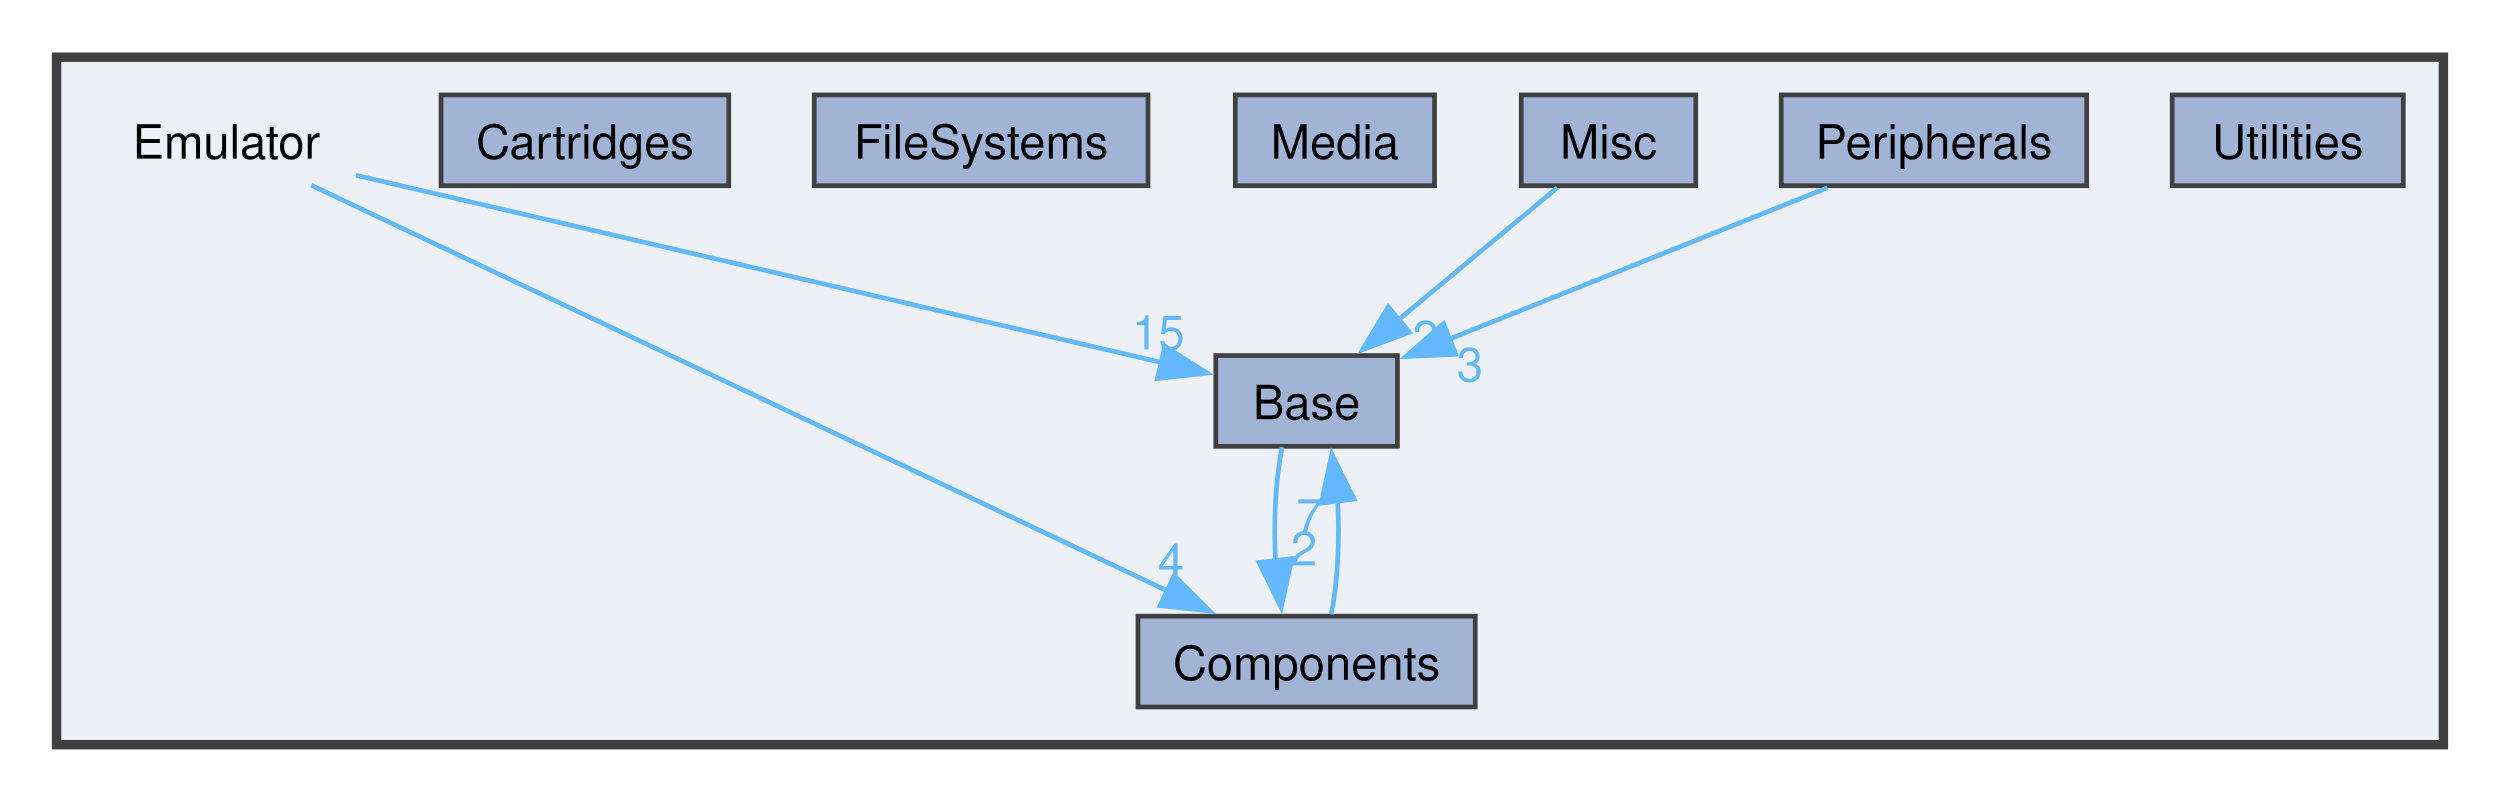
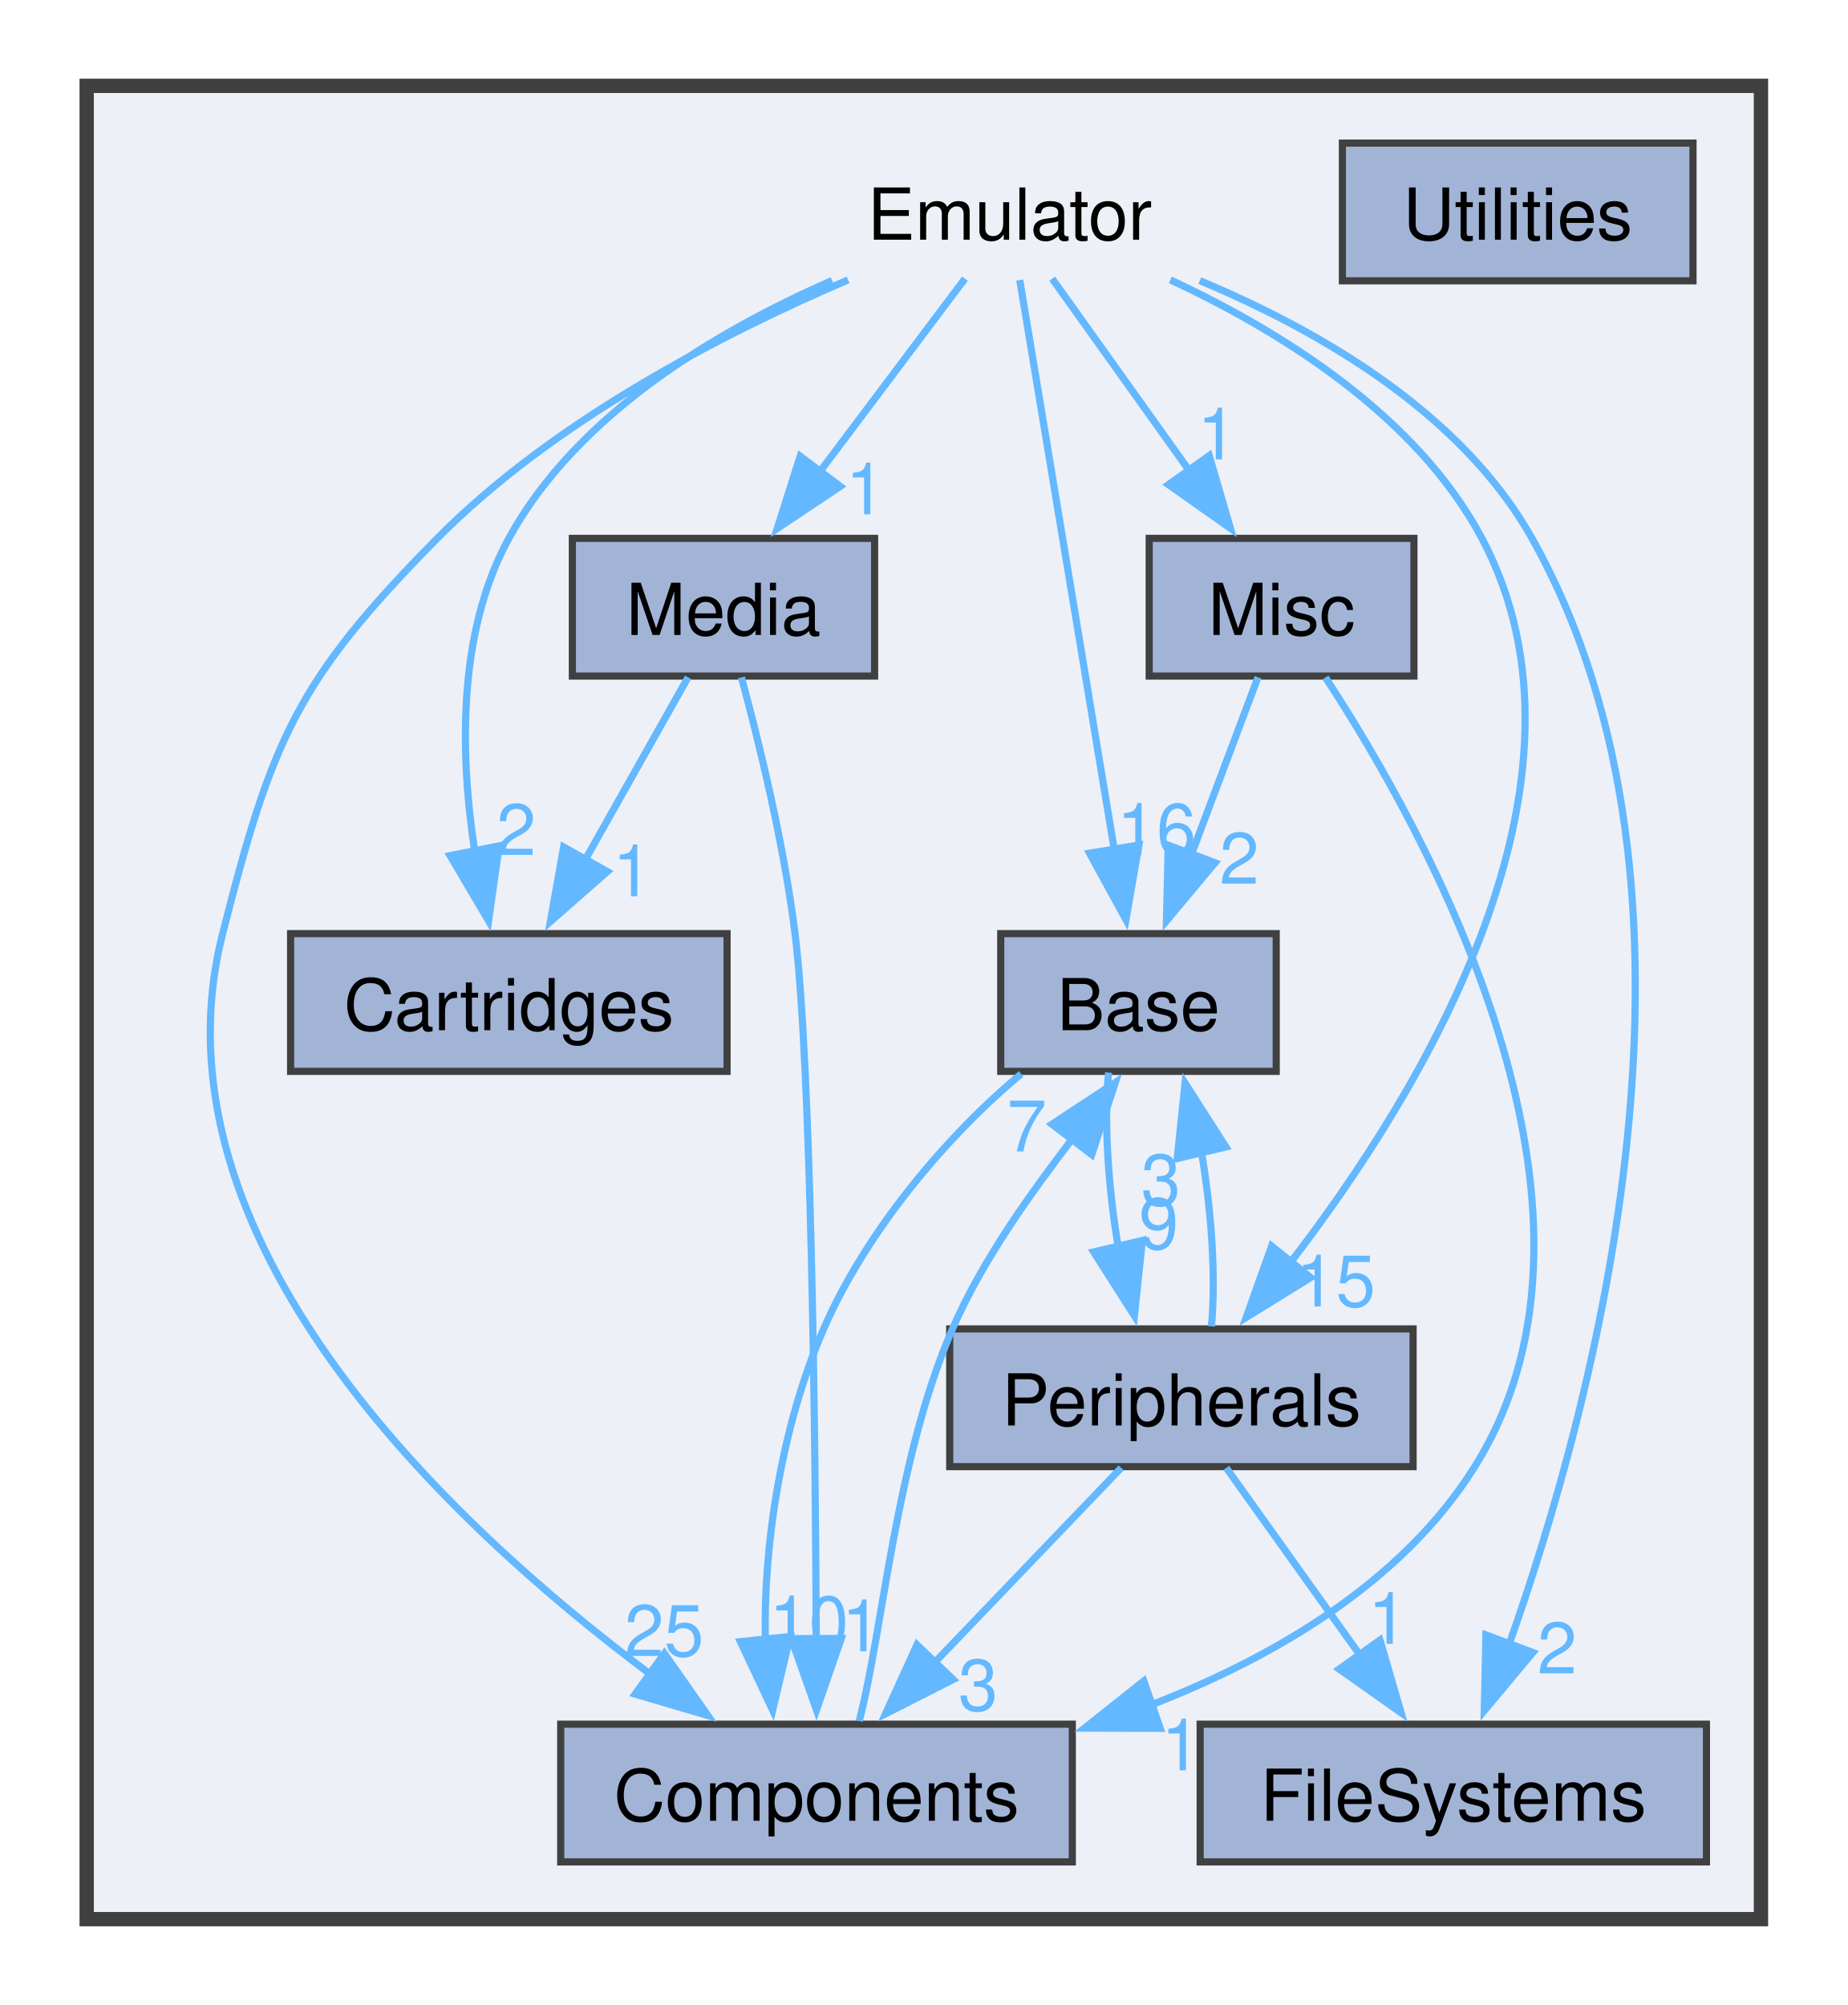
- <svg xmlns="http://www.w3.org/2000/svg" xmlns:xlink="http://www.w3.org/1999/xlink" width="530pt" height="170pt" viewBox="0.00 0.00 530.00 169.75">
-   <g id="graph0" class="graph" transform="scale(1 1) rotate(0) translate(4 165.75)">
+ <svg xmlns="http://www.w3.org/2000/svg" xmlns:xlink="http://www.w3.org/1999/xlink" width="258pt" height="280pt" viewBox="0.00 0.00 258.00 280.25">
+   <g id="graph0" class="graph" transform="scale(1 1) rotate(0) translate(4 276.25)">
    <g id="clust1" class="cluster">
      <g id="a_clust1">
        <a xlink:href="dir_3eca51afc31ab9312b29b4249736bc7a.html" target="_top">
-           <polygon fill="#edf0f7" stroke="#404040" stroke-width="2" points="8,-8 8,-153.75 514,-153.75 514,-8 8,-8" />
+           <polygon fill="#edf0f7" stroke="#404040" stroke-width="2" points="8,-8 8,-264.25 242,-264.25 242,-8 8,-8" />
        </a>
      </g>
    </g>
    <g id="node1" class="node">
-       <text text-anchor="middle" x="44" y="-132.25" font-family="Helvetica,sans-Serif" font-size="10.00">Emulator</text>
+       <text text-anchor="middle" x="137" y="-242.75" font-family="Helvetica,sans-Serif" font-size="10.00">Emulator</text>
    </g>
    <g id="node2" class="node">
      <g id="a_node2">
        <a xlink:href="dir_9110424d8d329f8b6a25ed0145171490.html" target="_top" xlink:title="Base">
-           <polygon fill="#a2b4d6" stroke="#404040" points="292.25,-90.5 253.75,-90.5 253.75,-71.25 292.25,-71.25 292.25,-90.5" />
-           <text text-anchor="middle" x="273" y="-77" font-family="Helvetica,sans-Serif" font-size="10.00">Base</text>
-         </a>
-       </g>
-     </g>
-     <g id="edge1" class="edge">
-       <g id="a_edge1">
+           <polygon fill="#a2b4d6" stroke="#404040" points="174.25,-145.75 135.75,-145.75 135.75,-126.5 174.25,-126.5 174.25,-145.75" />
+           <text text-anchor="middle" x="155" y="-132.25" font-family="Helvetica,sans-Serif" font-size="10.00">Base</text>
+         </a>
+       </g>
+     </g>
+     <g id="edge4" class="edge">
+       <g id="a_edge4">
        <a xlink:href="dir_000008_000000.html" target="_top">
-           <path fill="none" stroke="#63b8ff" d="M71.48,-128.72C74.69,-127.97 77.92,-127.22 81,-126.5 138.09,-113.21 204.73,-97.73 242.59,-88.94" />
-           <polygon fill="#63b8ff" stroke="#63b8ff" points="242.95,-92.45 251.9,-86.77 241.37,-85.63 242.95,-92.45" />
-         </a>
-       </g>
-       <g id="a_edge1-headlabel">
-         <a xlink:href="dir_000008_000000.html" target="_top" xlink:title="15">
-           <text text-anchor="middle" x="241.57" y="-91.81" font-family="Helvetica,sans-Serif" font-size="10.00" fill="#63b8ff">15</text>
+           <path fill="none" stroke="#63b8ff" d="M138.41,-237.11C141.24,-220.09 147.65,-181.44 151.62,-157.48" />
+           <polygon fill="#63b8ff" stroke="#63b8ff" points="155.06,-158.14 153.25,-147.7 148.16,-156.99 155.06,-158.14" />
+         </a>
+       </g>
+       <g id="a_edge4-headlabel">
+         <a xlink:href="dir_000008_000000.html" target="_top" xlink:title="16">
+           <text text-anchor="middle" x="157.52" y="-156.78" font-family="Helvetica,sans-Serif" font-size="10.00" fill="#63b8ff">16</text>
+         </a>
+       </g>
+     </g>
+     <g id="node3" class="node">
+       <g id="a_node3">
+         <a xlink:href="dir_c2beb47eaebe98e9380045ecd1929e73.html" target="_top" xlink:title="Cartridges">
+           <polygon fill="#a2b4d6" stroke="#404040" points="97.5,-145.75 36.5,-145.75 36.5,-126.5 97.5,-126.5 97.5,-145.75" />
+           <text text-anchor="middle" x="67" y="-132.25" font-family="Helvetica,sans-Serif" font-size="10.00">Cartridges</text>
+         </a>
+       </g>
+     </g>
+     <g id="edge5" class="edge">
+       <g id="a_edge5">
+         <a xlink:href="dir_000008_000001.html" target="_top">
+           <path fill="none" stroke="#63b8ff" d="M112.19,-237.04C96.16,-230.04 76.56,-218.44 67,-201 59.73,-187.74 60.2,-170.47 62.24,-157.24" />
+           <polygon fill="#63b8ff" stroke="#63b8ff" points="65.65,-158.02 64.17,-147.53 58.79,-156.65 65.65,-158.02" />
+         </a>
+       </g>
+       <g id="a_edge5-headlabel">
+         <a xlink:href="dir_000008_000001.html" target="_top" xlink:title="2">
+           <text text-anchor="middle" x="68.03" y="-156.74" font-family="Helvetica,sans-Serif" font-size="10.00" fill="#63b8ff">2</text>
        </a>
      </g>
    </g>
    <g id="node4" class="node">
      <g id="a_node4">
        <a xlink:href="dir_f1dd3ab951341472f6f0525fe7f46f05.html" target="_top" xlink:title="Components">
-           <polygon fill="#a2b4d6" stroke="#404040" points="308.75,-35.25 237.25,-35.25 237.25,-16 308.75,-16 308.75,-35.25" />
-           <text text-anchor="middle" x="273" y="-21.75" font-family="Helvetica,sans-Serif" font-size="10.00">Components</text>
-         </a>
-       </g>
-     </g>
-     <g id="edge2" class="edge">
-       <g id="a_edge2">
+           <polygon fill="#a2b4d6" stroke="#404040" points="145.75,-35.25 74.25,-35.25 74.25,-16 145.75,-16 145.75,-35.25" />
+           <text text-anchor="middle" x="110" y="-21.75" font-family="Helvetica,sans-Serif" font-size="10.00">Components</text>
+         </a>
+       </g>
+     </g>
+     <g id="edge7" class="edge">
+       <g id="a_edge7">
        <a xlink:href="dir_000008_000003.html" target="_top">
-           <path fill="none" stroke="#63b8ff" d="M61.97,-126.61C101.29,-107.98 195.3,-63.44 243.46,-40.62" />
-           <polygon fill="#63b8ff" stroke="#63b8ff" points="244.93,-43.8 252.46,-36.35 241.93,-37.47 244.93,-43.8" />
-         </a>
-       </g>
-       <g id="a_edge2-headlabel">
-         <a xlink:href="dir_000008_000003.html" target="_top" xlink:title="4">
-           <text text-anchor="middle" x="244.26" y="-43.38" font-family="Helvetica,sans-Serif" font-size="10.00" fill="#63b8ff">4</text>
-         </a>
-       </g>
-     </g>
-     <g id="edge3" class="edge">
-       <g id="a_edge3">
-         <a xlink:href="dir_000000_000003.html" target="_top">
-           <path fill="none" stroke="#63b8ff" d="M267.83,-71.08C266.42,-64.49 265.96,-55.21 266.43,-46.82" />
-           <polygon fill="#63b8ff" stroke="#63b8ff" points="269.88,-47.46 267.61,-37.11 262.93,-46.62 269.88,-47.46" />
-         </a>
-       </g>
-       <g id="a_edge3-headlabel">
-         <a xlink:href="dir_000000_000003.html" target="_top" xlink:title="2">
-           <text text-anchor="middle" x="272.44" y="-46" font-family="Helvetica,sans-Serif" font-size="10.00" fill="#63b8ff">2</text>
-         </a>
-       </g>
-     </g>
-     <g id="node3" class="node">
-       <g id="a_node3">
-         <a xlink:href="dir_c2beb47eaebe98e9380045ecd1929e73.html" target="_top" xlink:title="Cartridges">
-           <polygon fill="#a2b4d6" stroke="#404040" points="150.5,-145.75 89.5,-145.75 89.5,-126.5 150.5,-126.5 150.5,-145.75" />
-           <text text-anchor="middle" x="120" y="-132.25" font-family="Helvetica,sans-Serif" font-size="10.00">Cartridges</text>
-         </a>
-       </g>
-     </g>
-     <g id="edge4" class="edge">
-       <g id="a_edge4">
-         <a xlink:href="dir_000003_000000.html" target="_top">
-           <path fill="none" stroke="#63b8ff" d="M278.21,-35.61C279.6,-42.25 280.05,-51.55 279.56,-59.92" />
-           <polygon fill="#63b8ff" stroke="#63b8ff" points="276.12,-59.22 278.35,-69.58 283.06,-60.09 276.12,-59.22" />
-         </a>
-       </g>
-       <g id="a_edge4-headlabel">
-         <a xlink:href="dir_000003_000000.html" target="_top" xlink:title="7">
-           <text text-anchor="middle" x="273.56" y="-52.93" font-family="Helvetica,sans-Serif" font-size="10.00" fill="#63b8ff">7</text>
+           <path fill="none" stroke="#63b8ff" d="M114.42,-237.13C97.05,-229.7 73.32,-217.51 57,-201 37.35,-181.13 33.88,-172.83 27,-145.75 16.18,-103.13 58.64,-63.29 86.8,-42.22" />
+           <polygon fill="#63b8ff" stroke="#63b8ff" points="88.74,-45.14 94.82,-36.46 84.65,-39.45 88.74,-45.14" />
+         </a>
+       </g>
+       <g id="a_edge7-headlabel">
+         <a xlink:href="dir_000008_000003.html" target="_top" xlink:title="25">
+           <text text-anchor="middle" x="88.7" y="-44.78" font-family="Helvetica,sans-Serif" font-size="10.00" fill="#63b8ff">25</text>
        </a>
      </g>
    </g>
    <g id="node5" class="node">
      <g id="a_node5">
        <a xlink:href="dir_899058ae01f0eb85e2d1a53e03af8bff.html" target="_top" xlink:title="FileSystems">
-           <polygon fill="#a2b4d6" stroke="#404040" points="239.38,-145.75 168.62,-145.75 168.62,-126.5 239.38,-126.5 239.38,-145.75" />
-           <text text-anchor="middle" x="204" y="-132.25" font-family="Helvetica,sans-Serif" font-size="10.00">FileSystems</text>
+           <polygon fill="#a2b4d6" stroke="#404040" points="234.38,-35.25 163.62,-35.25 163.62,-16 234.38,-16 234.38,-35.25" />
+           <text text-anchor="middle" x="199" y="-21.75" font-family="Helvetica,sans-Serif" font-size="10.00">FileSystems</text>
+         </a>
+       </g>
+     </g>
+     <g id="edge3" class="edge">
+       <g id="a_edge3">
+         <a xlink:href="dir_000008_000010.html" target="_top">
+           <path fill="none" stroke="#63b8ff" d="M163.57,-237.02C180.13,-230.11 200.12,-218.62 210,-201 238,-151.06 218.73,-79.97 206.68,-46.07" />
+           <polygon fill="#63b8ff" stroke="#63b8ff" points="210.12,-45.27 203.33,-37.14 203.56,-47.73 210.12,-45.27" />
+         </a>
+       </g>
+       <g id="a_edge3-headlabel">
+         <a xlink:href="dir_000008_000010.html" target="_top" xlink:title="2">
+           <text text-anchor="middle" x="213.51" y="-42.35" font-family="Helvetica,sans-Serif" font-size="10.00" fill="#63b8ff">2</text>
        </a>
      </g>
    </g>
    <g id="node6" class="node">
      <g id="a_node6">
        <a xlink:href="dir_05d809685911b910dcd065bcbda36bec.html" target="_top" xlink:title="Media">
-           <polygon fill="#a2b4d6" stroke="#404040" points="300.12,-145.75 257.88,-145.75 257.88,-126.5 300.12,-126.5 300.12,-145.75" />
-           <text text-anchor="middle" x="279" y="-132.25" font-family="Helvetica,sans-Serif" font-size="10.00">Media</text>
+           <polygon fill="#a2b4d6" stroke="#404040" points="118.12,-201 75.88,-201 75.88,-181.75 118.12,-181.75 118.12,-201" />
+           <text text-anchor="middle" x="97" y="-187.5" font-family="Helvetica,sans-Serif" font-size="10.00">Media</text>
+         </a>
+       </g>
+     </g>
+     <g id="edge1" class="edge">
+       <g id="a_edge1">
+         <a xlink:href="dir_000008_000014.html" target="_top">
+           <path fill="none" stroke="#63b8ff" d="M130.75,-237.3C125.33,-230.09 117.29,-219.39 110.42,-210.25" />
+           <polygon fill="#63b8ff" stroke="#63b8ff" points="113.32,-208.27 104.51,-202.38 107.72,-212.48 113.32,-208.27" />
+         </a>
+       </g>
+       <g id="a_edge1-headlabel">
+         <a xlink:href="dir_000008_000014.html" target="_top" xlink:title="1">
+           <text text-anchor="middle" x="116.84" y="-204.36" font-family="Helvetica,sans-Serif" font-size="10.00" fill="#63b8ff">1</text>
        </a>
      </g>
    </g>
    <g id="node7" class="node">
      <g id="a_node7">
        <a xlink:href="dir_58a291701bf16a57ae56b95613394650.html" target="_top" xlink:title="Misc">
-           <polygon fill="#a2b4d6" stroke="#404040" points="355.5,-145.75 318.5,-145.75 318.5,-126.5 355.5,-126.5 355.5,-145.75" />
-           <text text-anchor="middle" x="337" y="-132.25" font-family="Helvetica,sans-Serif" font-size="10.00">Misc</text>
-         </a>
-       </g>
-     </g>
-     <g id="edge5" class="edge">
-       <g id="a_edge5">
-         <a xlink:href="dir_000016_000000.html" target="_top">
-           <path fill="none" stroke="#63b8ff" d="M326.14,-126.09C316.89,-118.4 303.38,-107.15 292.29,-97.93" />
-           <polygon fill="#63b8ff" stroke="#63b8ff" points="294.79,-95.45 284.86,-91.74 290.31,-100.83 294.79,-95.45" />
-         </a>
-       </g>
-       <g id="a_edge5-headlabel">
-         <a xlink:href="dir_000016_000000.html" target="_top" xlink:title="2">
-           <text text-anchor="middle" x="298.2" y="-90.72" font-family="Helvetica,sans-Serif" font-size="10.00" fill="#63b8ff">2</text>
+           <polygon fill="#a2b4d6" stroke="#404040" points="193.5,-201 156.5,-201 156.5,-181.75 193.5,-181.75 193.5,-201" />
+           <text text-anchor="middle" x="175" y="-187.5" font-family="Helvetica,sans-Serif" font-size="10.00">Misc</text>
+         </a>
+       </g>
+     </g>
+     <g id="edge2" class="edge">
+       <g id="a_edge2">
+         <a xlink:href="dir_000008_000016.html" target="_top">
+           <path fill="none" stroke="#63b8ff" d="M142.94,-237.3C148.03,-230.16 155.56,-219.62 162.04,-210.54" />
+           <polygon fill="#63b8ff" stroke="#63b8ff" points="164.89,-212.57 167.85,-202.4 159.19,-208.51 164.89,-212.57" />
+         </a>
+       </g>
+       <g id="a_edge2-headlabel">
+         <a xlink:href="dir_000008_000016.html" target="_top" xlink:title="1">
+           <text text-anchor="middle" x="165.99" y="-212.04" font-family="Helvetica,sans-Serif" font-size="10.00" fill="#63b8ff">1</text>
        </a>
      </g>
    </g>
    <g id="node8" class="node">
      <g id="a_node8">
        <a xlink:href="dir_caa8e5cf067d1e3bd80d413bc762db78.html" target="_top" xlink:title="Peripherals">
-           <polygon fill="#a2b4d6" stroke="#404040" points="438.38,-145.75 373.62,-145.75 373.62,-126.5 438.38,-126.5 438.38,-145.75" />
-           <text text-anchor="middle" x="406" y="-132.25" font-family="Helvetica,sans-Serif" font-size="10.00">Peripherals</text>
+           <polygon fill="#a2b4d6" stroke="#404040" points="193.38,-90.5 128.62,-90.5 128.62,-71.25 193.38,-71.25 193.38,-90.5" />
+           <text text-anchor="middle" x="161" y="-77" font-family="Helvetica,sans-Serif" font-size="10.00">Peripherals</text>
        </a>
      </g>
    </g>
    <g id="edge6" class="edge">
      <g id="a_edge6">
+         <a xlink:href="dir_000008_000019.html" target="_top">
+           <path fill="none" stroke="#63b8ff" d="M159.45,-237.13C174.76,-230.01 193.85,-218.22 203,-201 221.08,-166.95 194.53,-123.5 176.11,-99.61" />
+           <polygon fill="#63b8ff" stroke="#63b8ff" points="179.06,-97.68 170.05,-92.1 173.61,-102.08 179.06,-97.68" />
+         </a>
+       </g>
+       <g id="a_edge6-headlabel">
+         <a xlink:href="dir_000008_000019.html" target="_top" xlink:title="15">
+           <text text-anchor="middle" x="182.57" y="-93.64" font-family="Helvetica,sans-Serif" font-size="10.00" fill="#63b8ff">15</text>
+         </a>
+       </g>
+     </g>
+     <g id="edge9" class="edge">
+       <g id="a_edge9">
+         <a xlink:href="dir_000000_000003.html" target="_top">
+           <path fill="none" stroke="#63b8ff" d="M138.6,-126.14C128.48,-117.73 117.05,-104.41 111,-90.5 105.02,-76.76 102.56,-59.98 102.85,-47.07" />
+           <polygon fill="#63b8ff" stroke="#63b8ff" points="106.32,-47.51 103.87,-37.2 99.36,-46.79 106.32,-47.51" />
+         </a>
+       </g>
+       <g id="a_edge9-headlabel">
+         <a xlink:href="dir_000000_000003.html" target="_top" xlink:title="10">
+           <text text-anchor="middle" x="108.93" y="-46" font-family="Helvetica,sans-Serif" font-size="10.00" fill="#63b8ff">10</text>
+         </a>
+       </g>
+     </g>
+     <g id="edge8" class="edge">
+       <g id="a_edge8">
+         <a xlink:href="dir_000000_000019.html" target="_top">
+           <path fill="none" stroke="#63b8ff" d="M150.82,-126.33C150.15,-119.67 150.75,-110.24 152.2,-101.78" />
+           <polygon fill="#63b8ff" stroke="#63b8ff" points="155.54,-102.87 154.43,-92.33 148.73,-101.26 155.54,-102.87" />
+         </a>
+       </g>
+       <g id="a_edge8-headlabel">
+         <a xlink:href="dir_000000_000019.html" target="_top" xlink:title="9">
+           <text text-anchor="middle" x="157.83" y="-101.67" font-family="Helvetica,sans-Serif" font-size="10.00" fill="#63b8ff">9</text>
+         </a>
+       </g>
+     </g>
+     <g id="edge10" class="edge">
+       <g id="a_edge10">
+         <a xlink:href="dir_000003_000000.html" target="_top">
+           <path fill="none" stroke="#63b8ff" d="M115.97,-35.7C119.31,-48.45 121.03,-72.18 129,-90.5 133.2,-100.17 140.02,-109.56 145.86,-117.21" />
+           <polygon fill="#63b8ff" stroke="#63b8ff" points="142.91,-119.11 151.76,-124.94 148.47,-114.86 142.91,-119.11" />
+         </a>
+       </g>
+       <g id="a_edge10-headlabel">
+         <a xlink:href="dir_000003_000000.html" target="_top" xlink:title="7">
+           <text text-anchor="middle" x="139.39" y="-115.31" font-family="Helvetica,sans-Serif" font-size="10.00" fill="#63b8ff">7</text>
+         </a>
+       </g>
+     </g>
+     <g id="edge11" class="edge">
+       <g id="a_edge11">
+         <a xlink:href="dir_000014_000001.html" target="_top">
+           <path fill="none" stroke="#63b8ff" d="M92.05,-181.58C88.12,-174.61 82.49,-164.62 77.56,-155.87" />
+           <polygon fill="#63b8ff" stroke="#63b8ff" points="80.76,-154.42 72.8,-147.43 74.66,-157.86 80.76,-154.42" />
+         </a>
+       </g>
+       <g id="a_edge11-headlabel">
+         <a xlink:href="dir_000014_000001.html" target="_top" xlink:title="1">
+           <text text-anchor="middle" x="84.26" y="-150.97" font-family="Helvetica,sans-Serif" font-size="10.00" fill="#63b8ff">1</text>
+         </a>
+       </g>
+     </g>
+     <g id="edge12" class="edge">
+       <g id="a_edge12">
+         <a xlink:href="dir_000014_000003.html" target="_top">
+           <path fill="none" stroke="#63b8ff" d="M99.51,-181.57C101.93,-172.64 105.44,-158.36 107,-145.75 109.28,-127.24 109.84,-75.7 109.97,-46.85" />
+           <polygon fill="#63b8ff" stroke="#63b8ff" points="113.47,-47.24 110,-37.23 106.47,-47.21 113.47,-47.24" />
+         </a>
+       </g>
+       <g id="a_edge12-headlabel">
+         <a xlink:href="dir_000014_000003.html" target="_top" xlink:title="1">
+           <text text-anchor="middle" x="116.3" y="-45.45" font-family="Helvetica,sans-Serif" font-size="10.00" fill="#63b8ff">1</text>
+         </a>
+       </g>
+     </g>
+     <g id="edge14" class="edge">
+       <g id="a_edge14">
+         <a xlink:href="dir_000016_000000.html" target="_top">
+           <path fill="none" stroke="#63b8ff" d="M171.7,-181.58C169.17,-174.84 165.57,-165.27 162.37,-156.74" />
+           <polygon fill="#63b8ff" stroke="#63b8ff" points="165.7,-155.66 158.91,-147.53 159.15,-158.12 165.7,-155.66" />
+         </a>
+       </g>
+       <g id="a_edge14-headlabel">
+         <a xlink:href="dir_000016_000000.html" target="_top" xlink:title="2">
+           <text text-anchor="middle" x="169.09" y="-152.73" font-family="Helvetica,sans-Serif" font-size="10.00" fill="#63b8ff">2</text>
+         </a>
+       </g>
+     </g>
+     <g id="edge13" class="edge">
+       <g id="a_edge13">
+         <a xlink:href="dir_000016_000003.html" target="_top">
+           <path fill="none" stroke="#63b8ff" d="M181.13,-181.56C194.78,-160.73 224.74,-107.55 202,-71.25 191.86,-55.05 173.97,-44.59 156.65,-37.9" />
+           <polygon fill="#63b8ff" stroke="#63b8ff" points="158.04,-34.67 147.45,-34.7 155.75,-41.29 158.04,-34.67" />
+         </a>
+       </g>
+       <g id="a_edge13-headlabel">
+         <a xlink:href="dir_000016_000003.html" target="_top" xlink:title="1">
+           <text text-anchor="middle" x="160.94" y="-28.8" font-family="Helvetica,sans-Serif" font-size="10.00" fill="#63b8ff">1</text>
+         </a>
+       </g>
+     </g>
+     <g id="edge16" class="edge">
+       <g id="a_edge16">
        <a xlink:href="dir_000019_000000.html" target="_top">
-           <path fill="none" stroke="#63b8ff" d="M383.44,-126.09C361.33,-117.24 327.49,-103.69 303.1,-93.93" />
-           <polygon fill="#63b8ff" stroke="#63b8ff" points="304.62,-90.77 294.04,-90.3 302.02,-97.26 304.62,-90.77" />
-         </a>
-       </g>
-       <g id="a_edge6-headlabel">
+           <path fill="none" stroke="#63b8ff" d="M165.19,-90.86C165.84,-97.5 165.24,-106.8 163.81,-115.17" />
+           <polygon fill="#63b8ff" stroke="#63b8ff" points="160.41,-114.32 161.51,-124.86 167.22,-115.94 160.41,-114.32" />
+         </a>
+       </g>
+       <g id="a_edge16-headlabel">
        <a xlink:href="dir_000019_000000.html" target="_top" xlink:title="3">
-           <text text-anchor="middle" x="307.61" y="-85.03" font-family="Helvetica,sans-Serif" font-size="10.00" fill="#63b8ff">3</text>
+           <text text-anchor="middle" x="158.13" y="-107.77" font-family="Helvetica,sans-Serif" font-size="10.00" fill="#63b8ff">3</text>
+         </a>
+       </g>
+     </g>
+     <g id="edge17" class="edge">
+       <g id="a_edge17">
+         <a xlink:href="dir_000019_000003.html" target="_top">
+           <path fill="none" stroke="#63b8ff" d="M152.58,-71.08C145.46,-63.65 135.06,-52.79 126.31,-43.66" />
+           <polygon fill="#63b8ff" stroke="#63b8ff" points="129.1,-41.5 119.65,-36.7 124.04,-46.35 129.1,-41.5" />
+         </a>
+       </g>
+       <g id="a_edge17-headlabel">
+         <a xlink:href="dir_000019_000003.html" target="_top" xlink:title="3">
+           <text text-anchor="middle" x="132.59" y="-37.17" font-family="Helvetica,sans-Serif" font-size="10.00" fill="#63b8ff">3</text>
+         </a>
+       </g>
+     </g>
+     <g id="edge15" class="edge">
+       <g id="a_edge15">
+         <a xlink:href="dir_000019_000010.html" target="_top">
+           <path fill="none" stroke="#63b8ff" d="M167.27,-71.08C172.36,-63.96 179.7,-53.68 186.03,-44.8" />
+           <polygon fill="#63b8ff" stroke="#63b8ff" points="188.75,-47.01 191.71,-36.84 183.05,-42.95 188.75,-47.01" />
+         </a>
+       </g>
+       <g id="a_edge15-headlabel">
+         <a xlink:href="dir_000019_000010.html" target="_top" xlink:title="1">
+           <text text-anchor="middle" x="189.85" y="-46.48" font-family="Helvetica,sans-Serif" font-size="10.00" fill="#63b8ff">1</text>
        </a>
      </g>
    </g>
    <g id="node9" class="node">
      <g id="a_node9">
        <a xlink:href="dir_e7bcbed7319f2a350050e6b463e2c1e2.html" target="_top" xlink:title="Utilities">
-           <polygon fill="#a2b4d6" stroke="#404040" points="505.5,-145.75 456.5,-145.75 456.5,-126.5 505.5,-126.5 505.5,-145.75" />
-           <text text-anchor="middle" x="481" y="-132.25" font-family="Helvetica,sans-Serif" font-size="10.00">Utilities</text>
+           <polygon fill="#a2b4d6" stroke="#404040" points="232.5,-256.25 183.5,-256.25 183.5,-237 232.5,-237 232.5,-256.25" />
+           <text text-anchor="middle" x="208" y="-242.75" font-family="Helvetica,sans-Serif" font-size="10.00">Utilities</text>
        </a>
      </g>
    </g>
  </g>
</svg>
